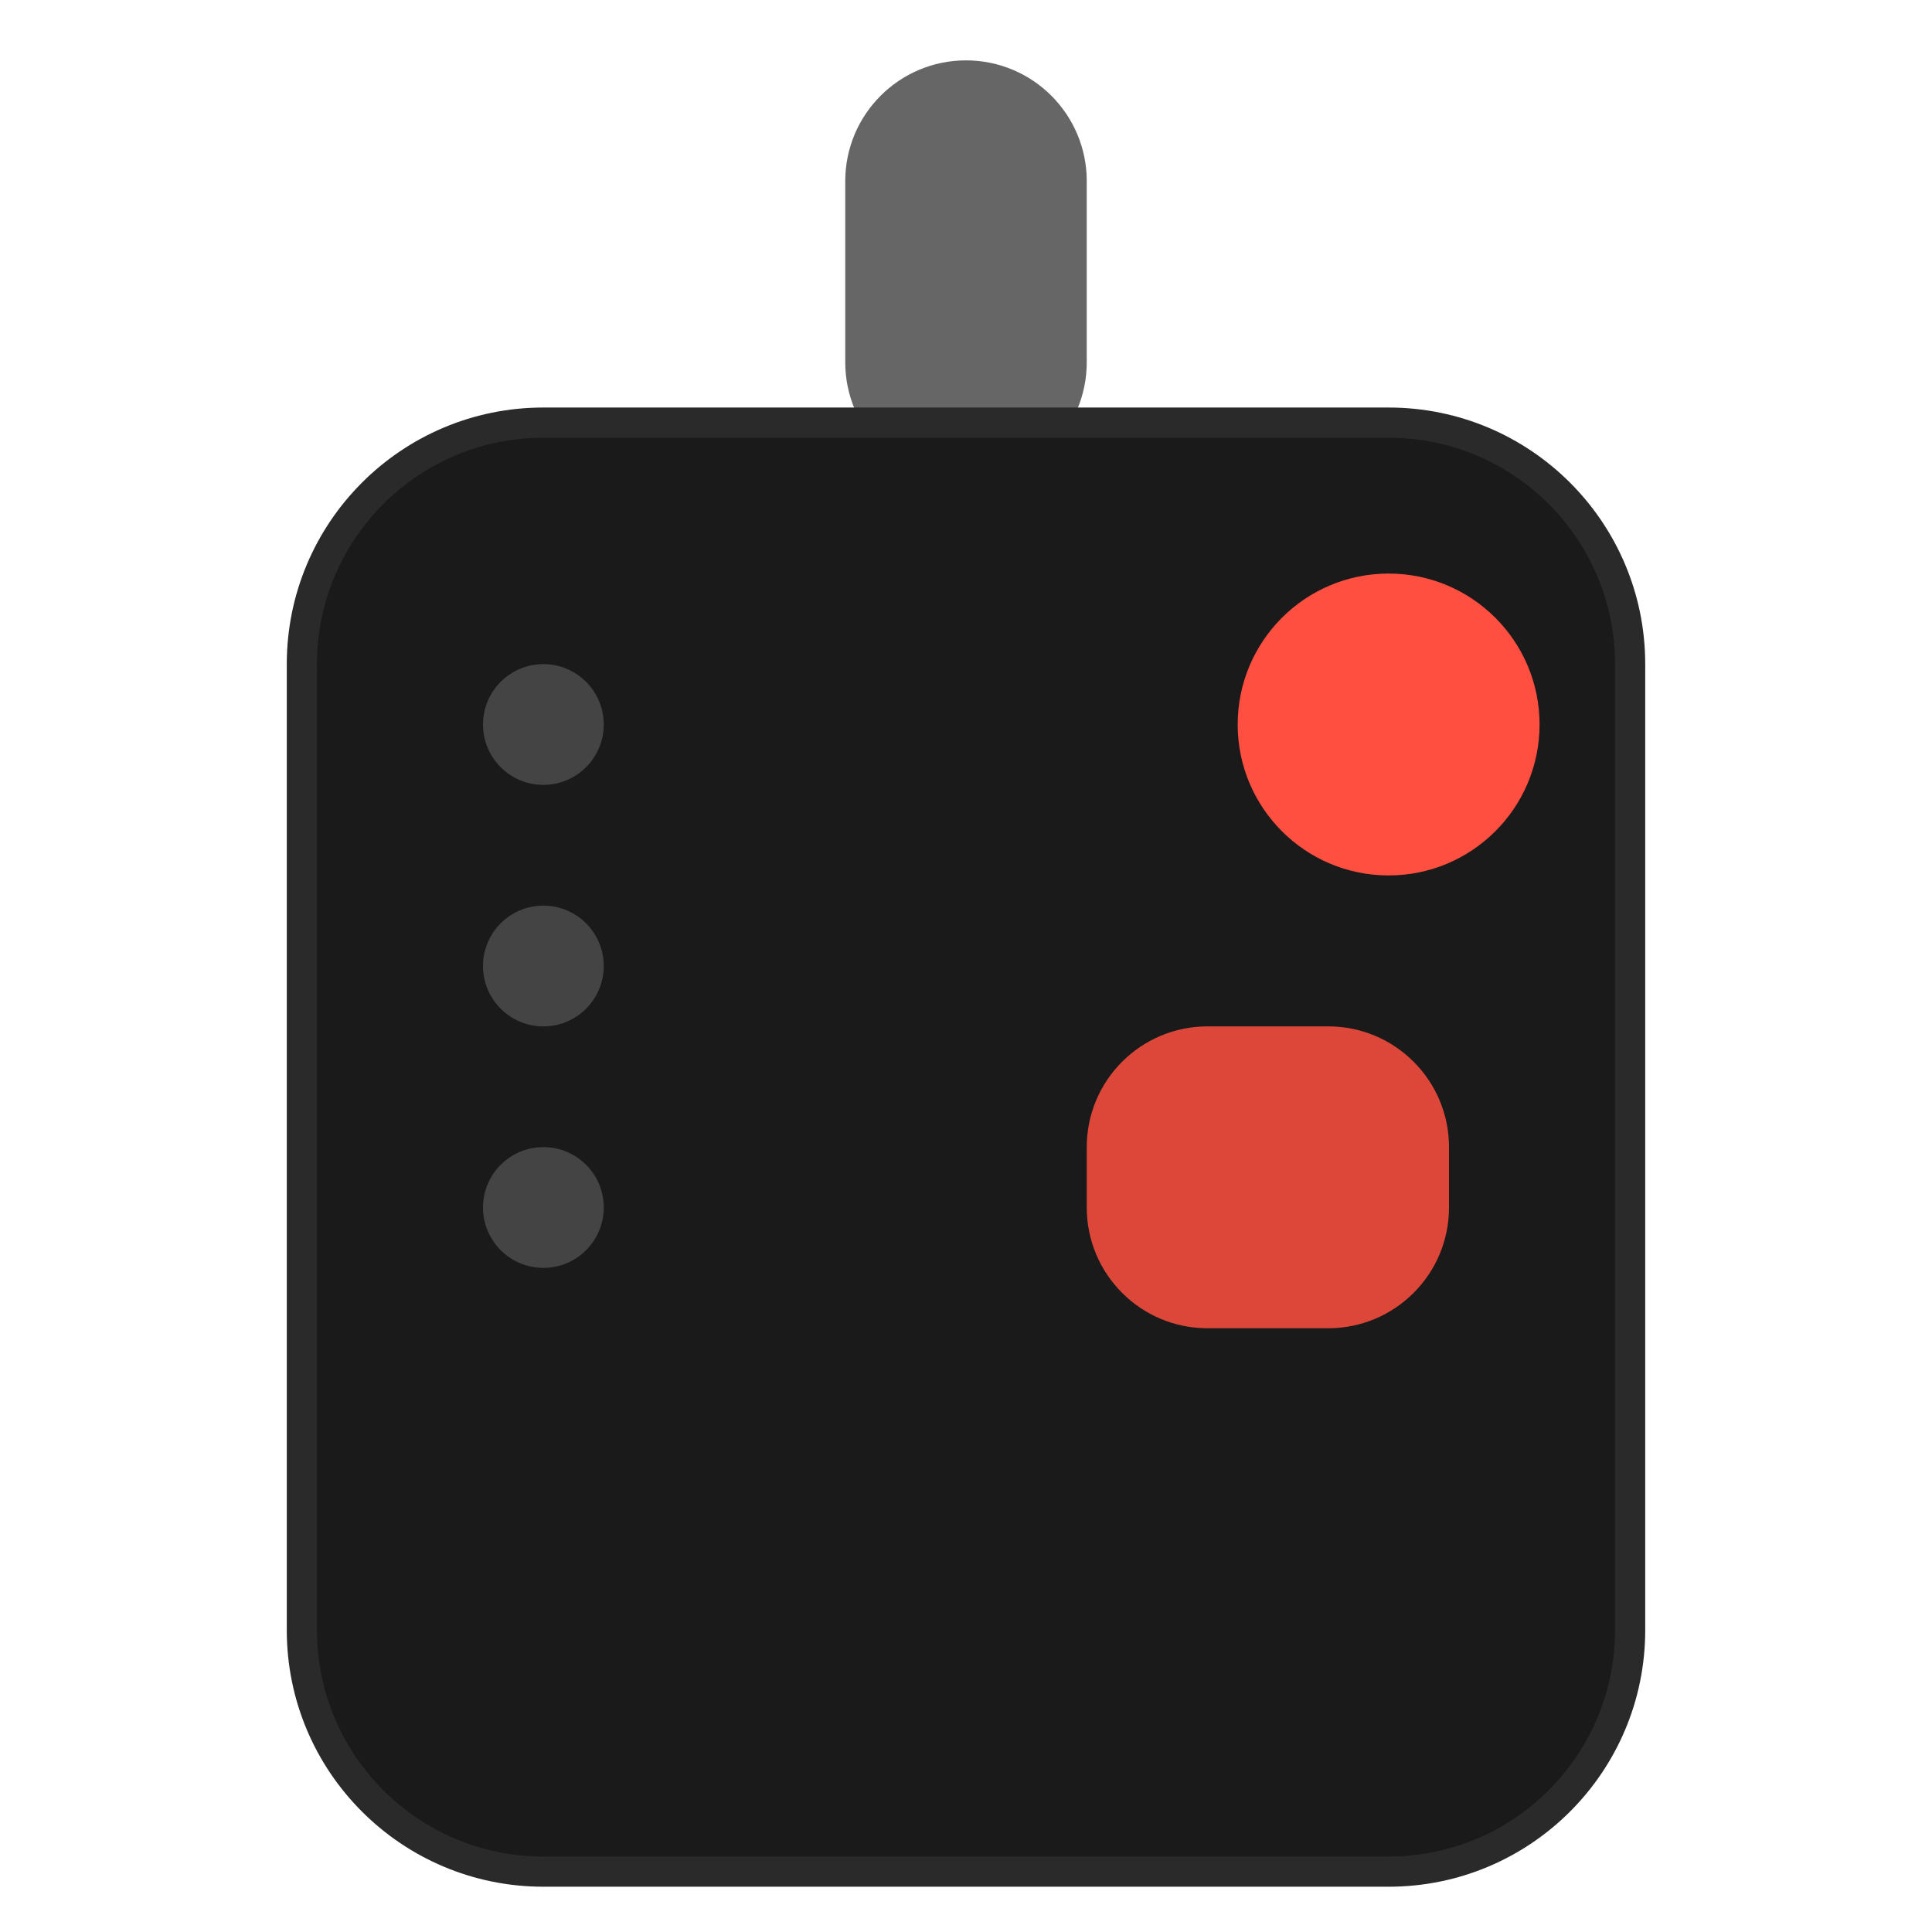
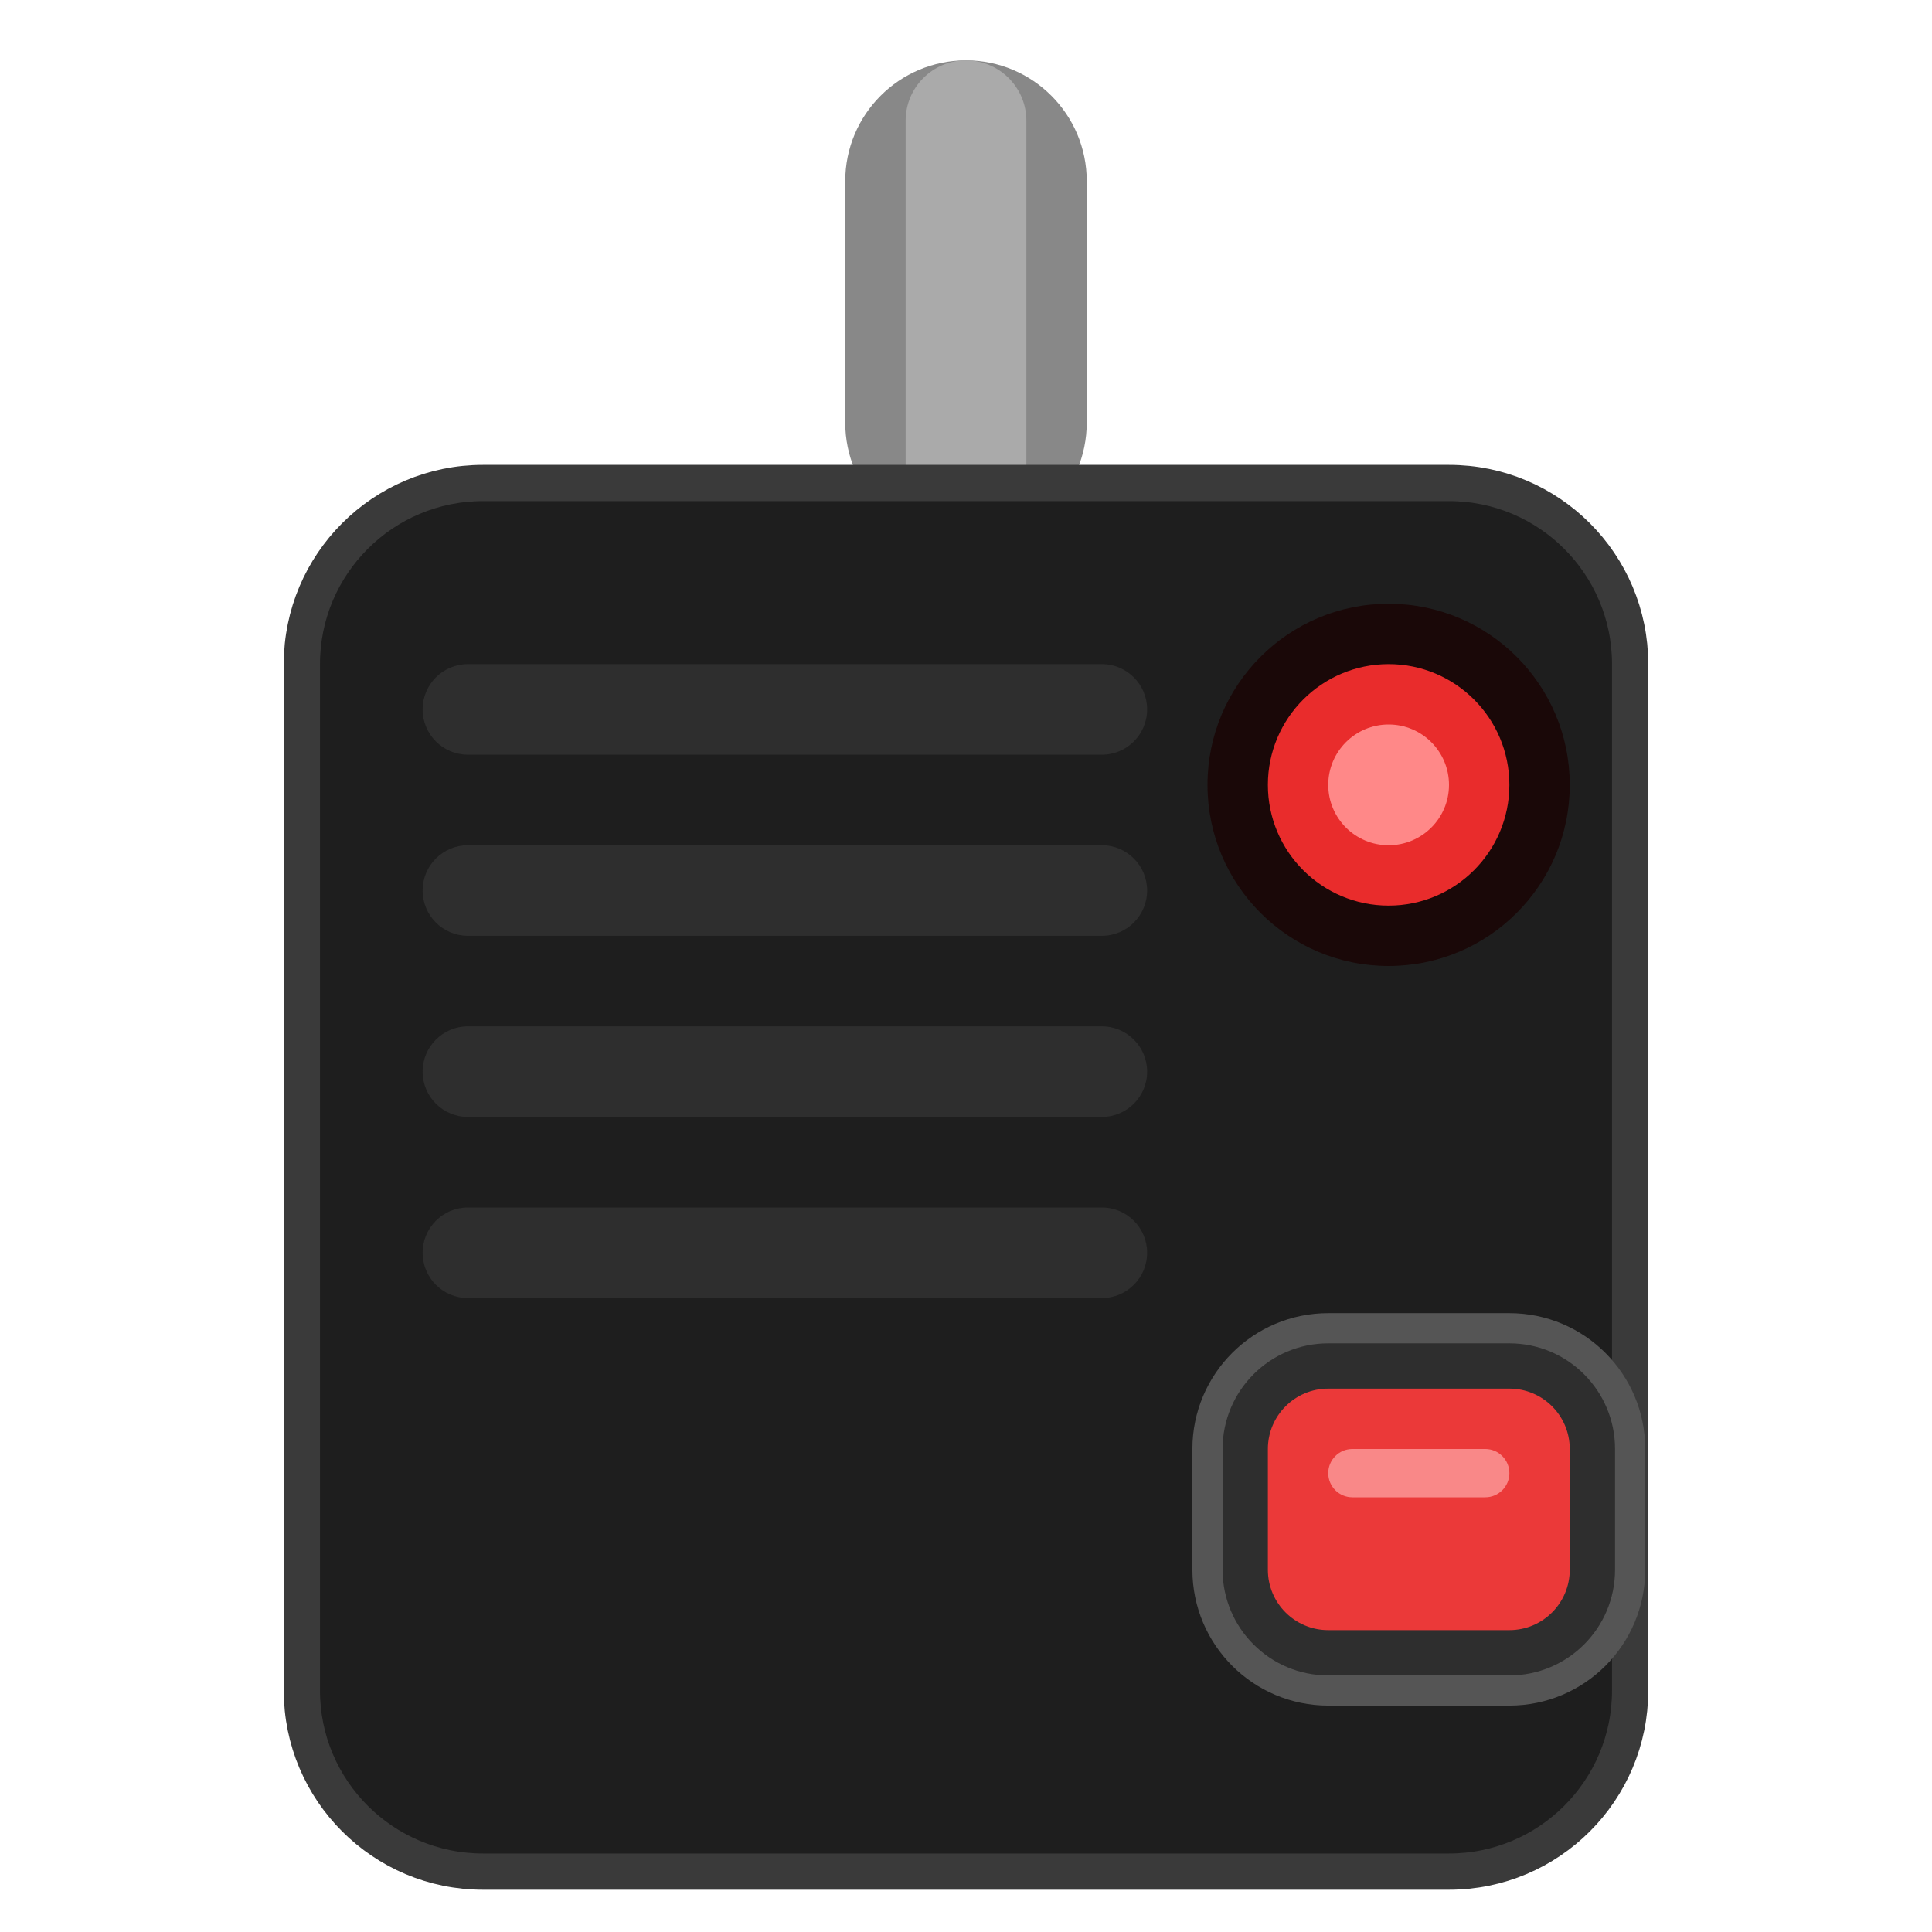
<svg xmlns="http://www.w3.org/2000/svg" viewBox="0 0 32 32" width="32" height="32">
-   <rect x="14" y="1" width="4" height="7" rx="2" fill="#666" />
-   <rect x="5" y="7" width="22" height="24" rx="4" fill="#1a1a1a" stroke="#2a2a2a" stroke-width="0.5" />
-   <circle cx="9" cy="12" r="1" fill="#444" />
-   <circle cx="9" cy="16" r="1" fill="#444" />
-   <circle cx="9" cy="20" r="1" fill="#444" />
-   <circle cx="23" cy="12" r="2.5" fill="#ff4f40" />
-   <rect x="18" y="17" width="6" height="5" rx="2" fill="#ff4f40" opacity="0.85" />
+   <rect x="14" y="1" width="4" height="8" rx="2" fill="#888" />
+   <rect x="15" y="1" width="2" height="8" rx="1" fill="#aaa" />
+   <rect x="5" y="8" width="22" height="23" rx="3" fill="#1e1e1e" />
+   <rect x="5" y="8" width="22" height="23" rx="3" fill="none" stroke="#3a3a3a" stroke-width="0.6" />
+   <g fill="#2e2e2e">
+     <rect x="7" y="11" width="12" height="1.5" rx="0.75" />
+     <rect x="7" y="14" width="12" height="1.5" rx="0.75" />
+     <rect x="7" y="17" width="12" height="1.5" rx="0.75" />
+     <rect x="7" y="20" width="12" height="1.5" rx="0.75" />
+   </g>
+   <circle cx="23" cy="13" r="3" fill="#1a0808" />
+   <circle cx="23" cy="13" r="2" fill="#ff3030" opacity="0.9" />
+   <circle cx="23" cy="13" r="1" fill="#ff8888" />
+   <rect x="20" y="22" width="7" height="6" rx="2" fill="#2e2e2e" stroke="#555" stroke-width="0.5" />
+   <rect x="21" y="23" width="5" height="4" rx="1" fill="#ff3a3a" opacity="0.9" />
+   <rect x="22" y="24" width="3" height="0.8" rx="0.4" fill="#ffaaaa" opacity="0.7" />
</svg>
